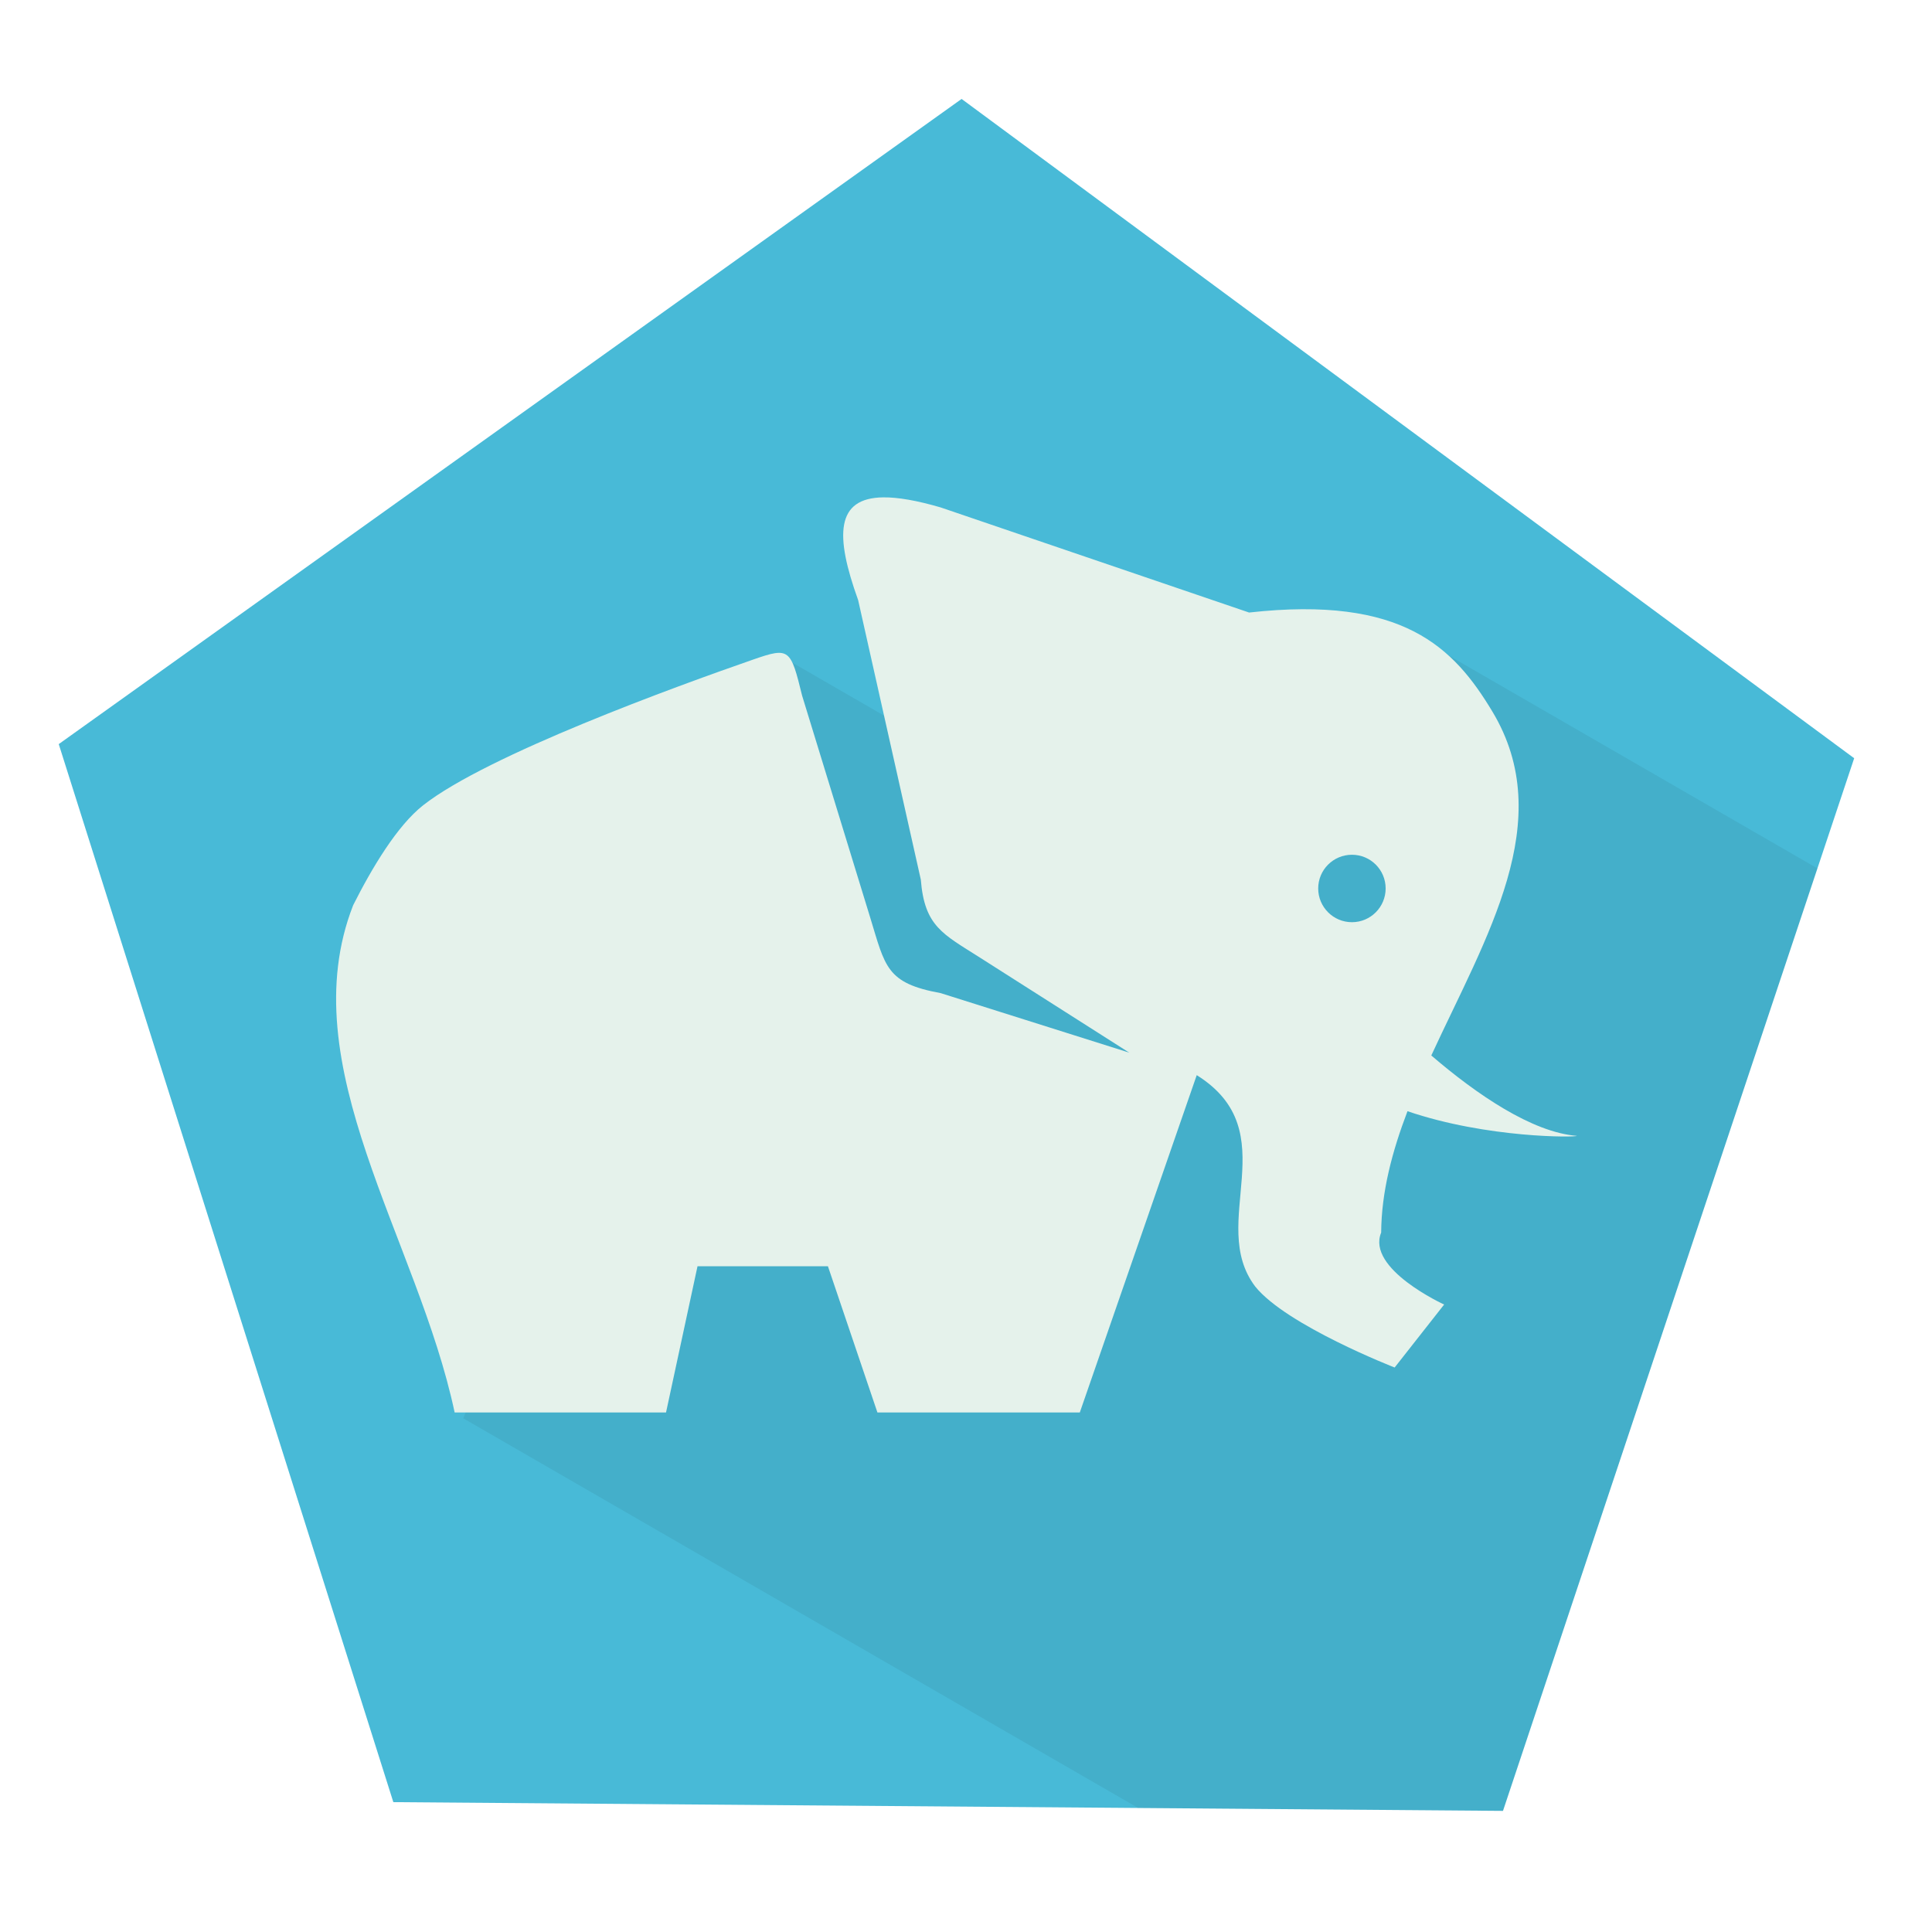
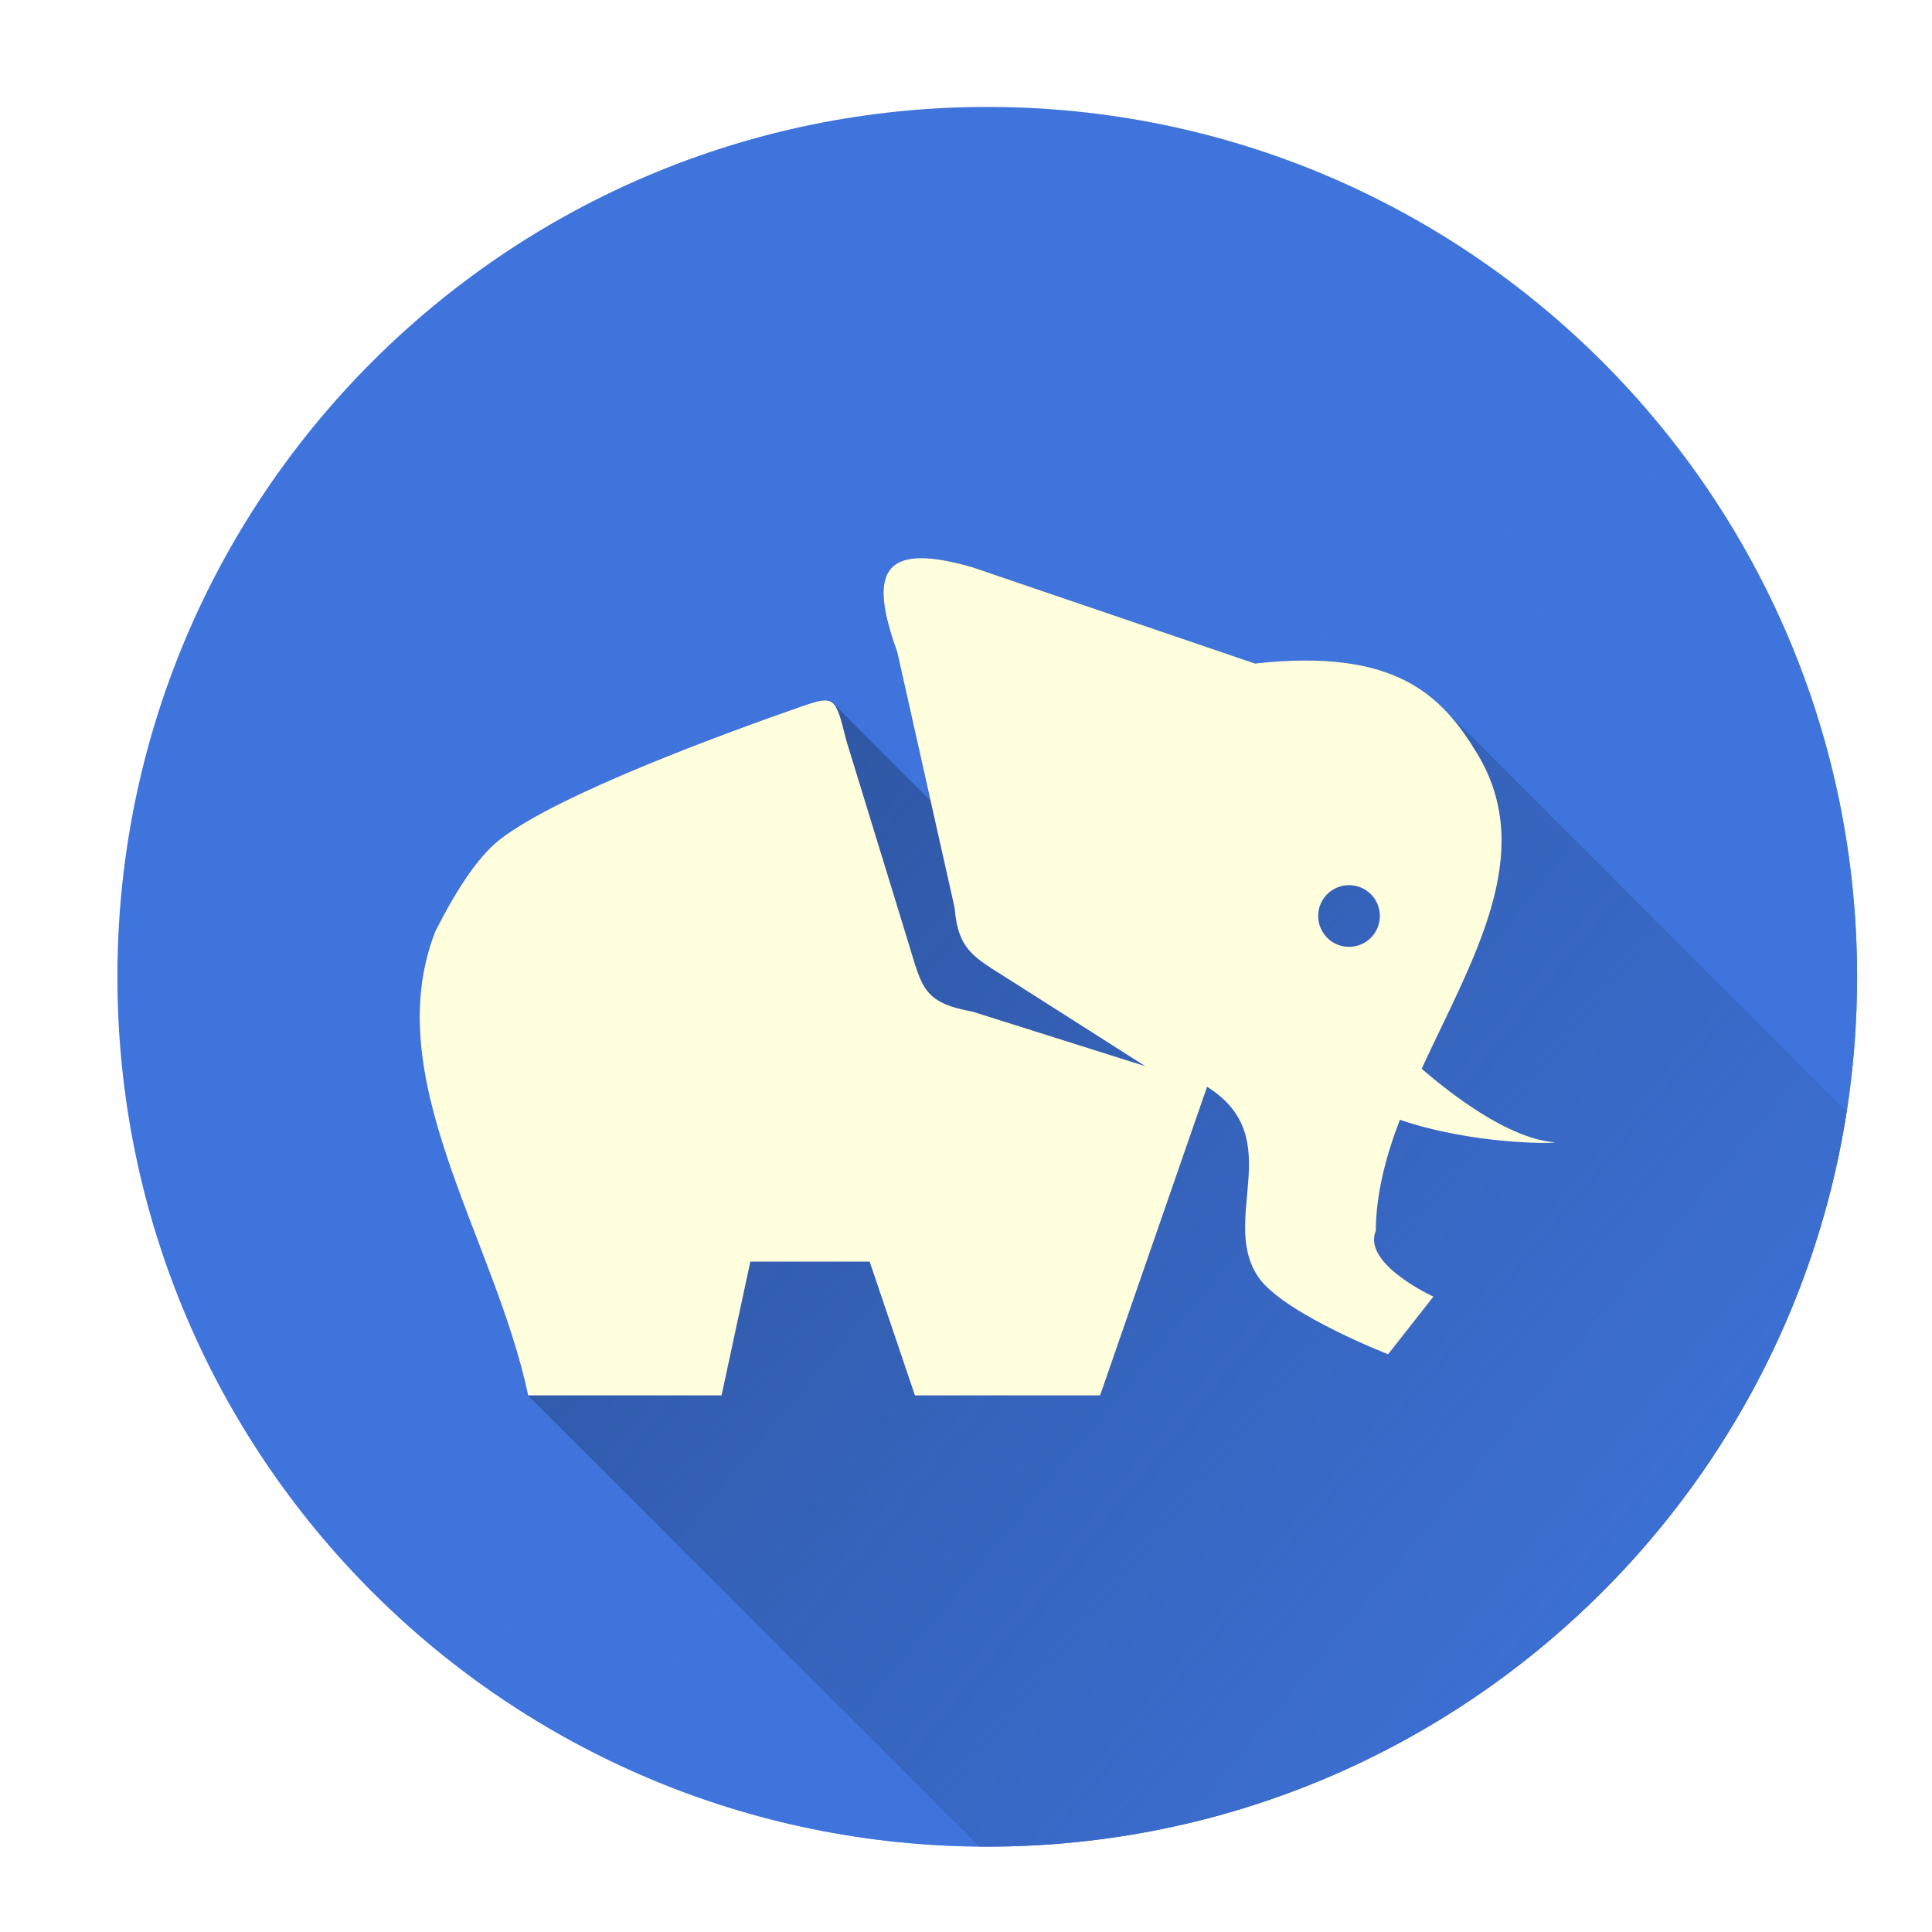
- <svg xmlns="http://www.w3.org/2000/svg" width="512" height="512" id="svg2" version="1.1">
+ <svg xmlns="http://www.w3.org/2000/svg" xmlns:xlink="http://www.w3.org/1999/xlink" width="512" height="512" id="svg2" version="1.1">
  <defs id="defs4">
+     <linearGradient id="linearGradient4701">
+       <stop style="stop-color:#3f74dc;stop-opacity:1;" offset="0" id="stop4703" />
+       <stop style="stop-color:#3f74dc;stop-opacity:0;" offset="1" id="stop4705" />
+     </linearGradient>
+     <linearGradient id="linearGradient4662">
+       <stop style="stop-color:#3350c4;stop-opacity:1;" offset="0" id="stop4664" />
+       <stop style="stop-color:#3350c4;stop-opacity:0;" offset="1" id="stop4666" />
+     </linearGradient>
+     <linearGradient id="linearGradient4397">
+       <stop id="stop4399" offset="0" style="stop-color:#000000;stop-opacity:0.527;" />
+       <stop id="stop4401" offset="1" style="stop-color:#000000;stop-opacity:0;" />
+     </linearGradient>
+     <linearGradient id="linearGradient4387">
+       <stop id="stop4389" offset="0" style="stop-color:#7d1c65;stop-opacity:1;" />
+       <stop id="stop4391" offset="1" style="stop-color:#7d1c65;stop-opacity:0;" />
+     </linearGradient>
+     <linearGradient id="linearGradient3837">
+       <stop style="stop-color:#7db257;stop-opacity:1;" offset="0" id="stop3839" />
+       <stop style="stop-color:#7db257;stop-opacity:0;" offset="1" id="stop3841" />
+     </linearGradient>
+     <clipPath clipPathUnits="userSpaceOnUse" id="clipPath3847">
+       <path transform="matrix(0.8858696,0,0,0.8858696,-24.01089,495.9898)" d="m 582.656,342.294 a 260.215,260.215 0 1 1 -520.431,0 260.215,260.215 0 1 1 520.431,0 z" id="path3849" style="fill:url(#linearGradient3851);fill-opacity:1;fill-rule:evenodd;stroke:none" />
+     </clipPath>
+     <linearGradient xlink:href="#linearGradient3837" id="linearGradient3851" gradientUnits="userSpaceOnUse" x1="502.835" y1="546.635" x2="316.055" y2="356.662" />
+     <clipPath clipPathUnits="userSpaceOnUse" id="clipPath4164">
+       <path id="path4166" d="M 403.509,11.425 C 376.942,12.557 355.614,49.166 355.614,94.144 c 0,16.948 3.031,32.694 8.227,45.812 l -4.309,40.75 22.156,-13.5 c 6.883,6.17 14.741,9.656 23.084,9.656 27.154,0 49.158,-37.027 49.158,-82.719 0,-45.691 -22.005,-82.719 -49.158,-82.719 -0.424,0 -0.841,-0.018 -1.263,0 z" style="fill:#f33e5c;fill-opacity:1;fill-rule:evenodd;stroke:none" />
+     </clipPath>
+     <clipPath id="clipPath4381" clipPathUnits="userSpaceOnUse">
+       <path style="fill:#7d1c65;fill-opacity:1;fill-rule:evenodd;stroke:none" id="path4383" d="m 582.656,342.294 a 260.215,260.215 0 1 1 -520.431,0 260.215,260.215 0 1 1 520.431,0 z" transform="matrix(0.8858696,0,0,0.8858696,-24.01089,495.9898)" />
+     </clipPath>
+     <clipPath id="clipPath4407" clipPathUnits="userSpaceOnUse">
+       <path transform="matrix(0.8858696,0,0,0.8858696,-24.01089,-44.3724)" d="m 582.656,342.294 a 260.215,260.215 0 1 1 -520.431,0 260.215,260.215 0 1 1 520.431,0 z" id="path4409" style="fill:url(#linearGradient4411);fill-opacity:1;fill-rule:evenodd;stroke:none" />
+     </clipPath>
+     <linearGradient y2="265.667" x2="241.024" y1="557.81" x1="531.571" gradientUnits="userSpaceOnUse" id="linearGradient4411" xlink:href="#linearGradient4387" />
    <clipPath clipPathUnits="userSpaceOnUse" id="clipPath3774">
      <path transform="matrix(0.9103782,-0.02245917,0.02245917,0.9103782,1329.171,352.7131)" d="m -1018.234,118.981 -338.408,-11.014 -94.099,-325.248 280.251,-190.001 267.304,207.821 z" id="path3776" style="color:#000000;fill:#81d6ec;fill-opacity:1;fill-rule:evenodd;stroke:none;stroke-width:30;marker:none;visibility:visible;display:inline;overflow:visible;enable-background:accumulate" />
    </clipPath>
+     <clipPath clipPathUnits="userSpaceOnUse" id="clipPath4656">
+       <path style="fill:#3350c4;fill-opacity:1;fill-rule:evenodd;stroke:none" id="path4658" d="m 582.656,342.294 a 260.215,260.215 0 1 1 -520.431,0 260.215,260.215 0 1 1 520.431,0 z" transform="matrix(0.8858696,0,0,0.8858696,-24.01089,495.9898)" />
+     </clipPath>
+     <linearGradient xlink:href="#linearGradient4662" id="linearGradient4668" x1="502.471" y1="550" x2="291.417" y2="387.448" gradientUnits="userSpaceOnUse" />
+     <linearGradient xlink:href="#linearGradient4701" id="linearGradient4707" x1="545.367" y1="590.638" x2="142.411" y2="258.761" gradientUnits="userSpaceOnUse" />
  </defs>
-   <g id="layer1" transform="translate(0,-540.3622)">
-     <path style="color:#000000;fill:#48bad7;fill-opacity:1;fill-rule:evenodd;stroke:none;stroke-width:30;marker:none;visibility:visible;display:inline;overflow:visible;enable-background:accumulate" id="path3764" d="m -1018.234,118.981 -338.408,-11.014 -94.099,-325.248 280.251,-190.001 267.304,207.821 z" transform="matrix(0.8682735,-0.02142044,0.02142044,0.8682735,1279.862,895.1427)" />
-     <path style="fill:#000000;fill-opacity:0.062;stroke:none" d="M 115.966,374.821 447.487,566.225 670.782,325.108 374.767,154.204 292.596,214.044 203.647,162.689 z" id="path3766" transform="matrix(0.9537503,0,0,0.9537503,12.16502,558.7424)" clip-path="url(#clipPath3774)" />
-     <path style="fill:#e5f2eb;fill-opacity:1;stroke:none" d="m 234.09,672.167 c -12.588,0.144 -12.889,9.981 -6.675,27.221 l 16.609,74.076 c 0.985,12.4 5.808,14.392 15.683,20.677 l 39.567,25.187 -49.971,-15.775 c -14.487,-2.648 -14.681,-6.956 -18.721,-20.129 l -18.017,-58.719 c -3.031,-12.364 -3.34,-12.897 -12.815,-9.608 -20.543,7.138 -70.647,25.337 -87.608,38.668 -6.861,5.392 -13.517,16.49 -18.552,26.491 -16.591,42.455 17.145,88.458 26.895,134.424 l 56.02,0 8.344,-38.746 34.561,0 13.115,38.746 53.634,0 30.989,-89.394 c 23.975,14.998 2.704,39.154 15.501,56.02 8.286,10.308 36.947,21.459 36.947,21.459 l 13.115,-16.687 c 0,0 -20.667,-9.433 -16.687,-19.073 0.069,-10.786 2.911,-21.519 6.975,-32.162 21.172,7.221 44.791,6.943 44.873,6.532 -11.837,-0.928 -26.563,-10.991 -38.563,-21.302 14.543,-31.526 33.618,-62.169 16.179,-91.154 -10.227,-16.999 -23.637,-30.783 -64.468,-26.23 l -81.755,-27.86 c -6.32,-1.839 -11.322,-2.703 -15.175,-2.66 z m 124.19,94.714 c 4.937,0 8.93,3.993 8.93,8.93 0,4.937 -3.993,8.943 -8.93,8.943 -4.937,0 -8.943,-4.006 -8.943,-8.943 0,-4.937 4.006,-8.93 8.943,-8.93 z" id="path3759" />
+   <g transform="translate(0,-540.3622)" id="layer1">
+     <path transform="matrix(0.8858696,0,0,0.8858696,-24.01089,495.9898)" d="m 582.656,342.294 c 0,143.713 -116.502,260.215 -260.215,260.215 -143.713,0 -260.215,-116.502 -260.215,-260.215 0,-143.713 116.502,-260.215 260.215,-260.215 143.713,0 260.215,116.502 260.215,260.215 z" id="path2990" style="fill:#3f74dc;fill-rule:evenodd;stroke:none;fill-opacity:1" />
+     <g id="g4489" clip-path="url(#clipPath4656)" style="opacity:0.313">
+       <g id="g4491" style="fill:#000000;fill-opacity:1;stroke:none">
+         <path id="path4493" d="M243.897 688.288C232.381 688.419 232.105 697.419 237.791 713.191L414.567 889.968C408.882 874.196 409.158 865.196 420.674 865.065Z" />
+         <path id="path4495" d="M237.791 713.191L252.985 780.959L429.762 957.736L414.567 889.968Z" />
+         <path id="path4497" d="M252.985 780.959C253.47 787.054 254.967 790.4 257.651 793.084L434.428 969.86C431.744 967.177 430.246 963.83 429.762 957.736Z" />
+         <path id="path4499" d="M257.651 793.084C259.962 795.395 263.153 797.214 267.333 799.875L444.11 976.651C439.929 973.991 436.739 972.171 434.428 969.86Z" />
+         <path id="path4501" d="M267.333 799.875L303.531 822.917L480.308 999.694L444.11 976.651Z" />
+         <path id="path4503" d="M303.531 822.917L257.816 808.486L434.592 985.262L480.308 999.694Z" />
+         <path id="path4505" d="M257.816 808.486C252.033 807.429 248.74 806.083 246.557 803.901L423.334 980.677C425.517 982.86 428.81 984.206 434.592 985.262Z" />
+         <path id="path4507" d="M246.557 803.901C243.738 801.081 242.772 796.864 240.689 790.071L417.465 966.848C419.549 973.641 420.514 977.857 423.334 980.677Z" />
+         <path id="path4509" d="M240.689 790.071L224.206 736.353L400.983 913.129L417.465 966.848Z" />
+         <path id="path4511" d="M224.206 736.353C222.914 731.081 222.162 728.161 220.851 726.849L397.627 903.626C398.939 904.937 399.69 907.858 400.983 913.129Z" />
+         <path id="path4513" d="M220.851 726.849C219.348 725.347 217.11 725.956 212.482 727.563L389.259 904.339C393.887 902.733 396.125 902.123 397.627 903.626Z" />
+         <path id="path4515" d="M212.482 727.563C193.689 734.093 147.852 750.742 132.334 762.938L309.111 939.714C324.628 927.519 370.465 910.87 389.259 904.339Z" />
+         <path id="path4517" d="M132.334 762.938C126.057 767.871 119.969 778.023 115.362 787.173L292.139 963.949C296.745 954.8 302.834 944.647 309.111 939.714Z" />
+         <path id="path4519" d="M115.362 787.173C100.184 826.012 131.047 868.098 139.967 910.149L316.744 1086.926C307.824 1044.874 276.961 1002.789 292.139 963.949Z" />
+         <path id="path4521" d="M139.967 910.149L191.217 910.149L367.993 1086.926L316.744 1086.926Z" />
+         <path id="path4523" d="M191.217 910.149L198.85 874.703L375.626 1051.48L367.993 1086.926Z" />
+         <path id="path4525" d="M198.85 874.703L230.468 874.703L407.244 1051.48L375.626 1051.48Z" />
+         <path id="path4527" d="M230.468 874.703L242.466 910.149L419.243 1086.926L407.244 1051.48Z" />
+         <path id="path4529" d="M242.466 910.149L291.533 910.149L468.309 1086.926L419.243 1086.926Z" />
+         <path id="path4531" d="M291.533 910.149L319.882 828.368L496.659 1005.144L468.309 1086.926Z" />
+         <path id="path4533" d="M319.882 828.368C321.847 829.597 323.479 830.893 324.832 832.245L501.609 1009.022C500.256 1007.669 498.624 1006.373 496.659 1005.144Z" />
+         <path id="path4535" d="M324.832 832.245C338.58 845.994 323.405 865.569 334.063 879.617L510.84 1056.394C500.181 1042.346 515.357 1022.77 501.609 1009.022Z" />
+         <path id="path4537" d="M334.063 879.617C334.477 880.132 334.947 880.649 335.464 881.166L512.241 1057.943C511.723 1057.425 511.254 1056.908 510.84 1056.394Z" />
+         <path id="path4539" d="M335.464 881.166C344.428 890.13 367.864 899.248 367.864 899.248L544.64 1076.025C544.64 1076.025 521.205 1066.907 512.241 1057.943Z" />
+         <path id="path4541" d="M367.864 899.248L379.862 883.982L556.639 1060.759L544.64 1076.025Z" />
+         <path id="path4543" d="M379.862 883.982C379.862 883.982 372.533 880.637 367.88 875.984L544.657 1052.76C549.31 1057.414 556.639 1060.759 556.639 1060.759Z" />
+         <path id="path4545" d="M367.88 875.984C365.059 873.163 363.222 869.862 364.596 866.533L541.373 1043.31C539.999 1046.638 541.836 1049.94 544.657 1052.76Z" />
+         <path id="path4547" d="M364.596 866.533C364.659 856.666 367.259 846.847 370.977 837.11L547.753 1013.887C544.036 1023.624 541.436 1033.442 541.373 1043.31Z" />
+         <path id="path4549" d="M370.977 837.11C390.346 843.716 411.953 843.461 412.029 843.085L588.805 1019.862C588.73 1020.238 567.123 1020.493 547.753 1013.887Z" />
+         <path id="path4551" d="M412.029 843.085C401.2 842.236 387.728 833.031 376.749 823.597L553.526 1000.374C564.505 1009.807 577.976 1019.013 588.805 1019.862Z" />
+         <path id="path4553" d="M376.749 823.597C390.053 794.755 407.504 766.722 391.55 740.205L568.327 916.982C584.281 943.499 566.83 971.532 553.526 1000.374Z" />
+         <path id="path4555" d="M391.55 740.205C388.903 735.805 386.023 731.64 382.407 728.024L559.183 904.801C562.799 908.417 565.68 912.581 568.327 916.982Z" />
+         <path id="path4557" d="M382.407 728.024C373.243 718.861 359.357 713.222 332.573 716.208L509.349 892.985C536.134 889.999 550.02 895.637 559.183 904.801Z" />
+         <path id="path4559" d="M332.573 716.208L257.78 690.721L434.557 867.498L509.349 892.985Z" />
+         <path id="path4561" d="M257.78 690.721C251.998 689.039 247.422 688.248 243.897 688.288L420.674 865.065C424.199 865.024 428.774 865.815 434.557 867.498Z" />
+         <path id="path4563" d="M357.511 774.936C359.77 774.936 361.812 775.849 363.29 777.327L540.067 954.104C538.589 952.626 536.546 951.713 534.288 951.713Z" />
+         <path id="path4565" d="M363.29 777.327C364.768 778.805 365.681 780.847 365.681 783.106L542.458 959.882C542.458 957.624 541.545 955.581 540.067 954.104Z" />
+         <path id="path4567" d="M365.681 783.106C365.681 787.622 362.028 791.287 357.511 791.287L534.288 968.064C538.805 968.064 542.458 964.399 542.458 959.882Z" />
+         <path id="path4569" d="M357.511 791.287C355.253 791.287 353.208 790.371 351.727 788.89L528.503 965.667C529.984 967.148 532.03 968.064 534.288 968.064Z" />
+         <path id="path4571" d="M351.727 788.89C350.246 787.409 349.33 785.364 349.33 783.106L526.106 959.882C526.106 962.141 527.023 964.186 528.503 965.667Z" />
+         <path id="path4573" d="M349.33 783.106C349.33 778.589 352.995 774.936 357.511 774.936L534.288 951.713C529.771 951.713 526.106 955.366 526.106 959.882Z" />
+       </g>
+       <path style="fill:#000000;fill-opacity:1;stroke:none" d="m 243.897,688.288 c -11.516,0.131 -11.792,9.131 -6.106,24.903 l 15.195,67.768 c 0.901,11.344 5.313,13.167 14.348,18.916 l 36.198,23.042 -45.715,-14.431 c -13.253,-2.422 -13.431,-6.364 -17.127,-18.415 l -16.483,-53.718 c -2.773,-11.311 -3.056,-11.799 -11.724,-8.79 -18.793,6.53 -64.63,23.179 -80.148,35.375 -6.277,4.933 -12.366,15.086 -16.972,24.235 -15.178,38.839 15.685,80.925 24.605,122.977 l 51.249,0 7.633,-35.446 31.618,0 11.998,35.446 49.067,0 28.35,-81.782 c 21.933,13.721 2.474,35.82 14.181,51.249 7.58,9.43 33.8,19.631 33.8,19.631 l 11.998,-15.266 c 0,0 -18.907,-8.63 -15.266,-17.449 0.063,-9.868 2.663,-19.686 6.381,-29.423 19.369,6.606 40.977,6.351 41.052,5.975 -10.829,-0.849 -24.301,-10.055 -35.279,-19.488 13.304,-28.842 30.755,-56.875 14.801,-83.392 -9.356,-15.551 -21.624,-28.161 -58.978,-23.997 l -74.793,-25.487 c -5.782,-1.682 -10.357,-2.473 -13.883,-2.433 z m 113.614,86.648 c 4.517,0 8.17,3.653 8.17,8.17 0,4.517 -3.653,8.182 -8.17,8.182 -4.517,0 -8.182,-3.665 -8.182,-8.182 0,-4.517 3.665,-8.17 8.182,-8.17 z" id="path4451" />
+     </g>
+     <path style="fill:url(#linearGradient4707);fill-rule:evenodd;stroke:none;fill-opacity:1" id="path4699" d="m 582.656,342.294 c 0,143.713 -116.502,260.215 -260.215,260.215 -143.713,0 -260.215,-116.502 -260.215,-260.215 0,-143.713 116.502,-260.215 260.215,-260.215 143.713,0 260.215,116.502 260.215,260.215 z" transform="matrix(0.8858696,0,0,0.8858696,-24.01089,495.9898)" />
+     <path id="path3759" d="m 243.897,688.288 c -11.516,0.131 -11.792,9.131 -6.106,24.903 l 15.195,67.768 c 0.901,11.344 5.313,13.167 14.348,18.916 l 36.198,23.042 -45.715,-14.431 c -13.253,-2.422 -13.431,-6.364 -17.127,-18.415 l -16.483,-53.718 c -2.773,-11.311 -3.056,-11.799 -11.724,-8.79 -18.793,6.53 -64.63,23.179 -80.148,35.375 -6.277,4.933 -12.366,15.086 -16.972,24.235 -15.178,38.839 15.685,80.925 24.605,122.977 l 51.249,0 7.633,-35.446 31.618,0 11.998,35.446 49.067,0 28.35,-81.782 c 21.933,13.721 2.474,35.82 14.181,51.249 7.58,9.43 33.8,19.631 33.8,19.631 l 11.998,-15.266 c 0,0 -18.907,-8.63 -15.266,-17.449 0.063,-9.868 2.663,-19.686 6.381,-29.423 19.369,6.606 40.977,6.351 41.052,5.975 -10.829,-0.849 -24.301,-10.055 -35.279,-19.488 13.304,-28.842 30.755,-56.875 14.801,-83.392 -9.356,-15.551 -21.624,-28.161 -58.978,-23.997 l -74.793,-25.487 c -5.782,-1.682 -10.357,-2.473 -13.883,-2.433 z m 113.614,86.648 c 4.517,0 8.17,3.653 8.17,8.17 0,4.517 -3.653,8.182 -8.17,8.182 -4.517,0 -8.182,-3.665 -8.182,-8.182 0,-4.517 3.665,-8.17 8.182,-8.17 z" style="fill:#ffffde;fill-opacity:1;stroke:none" />
  </g>
</svg>
